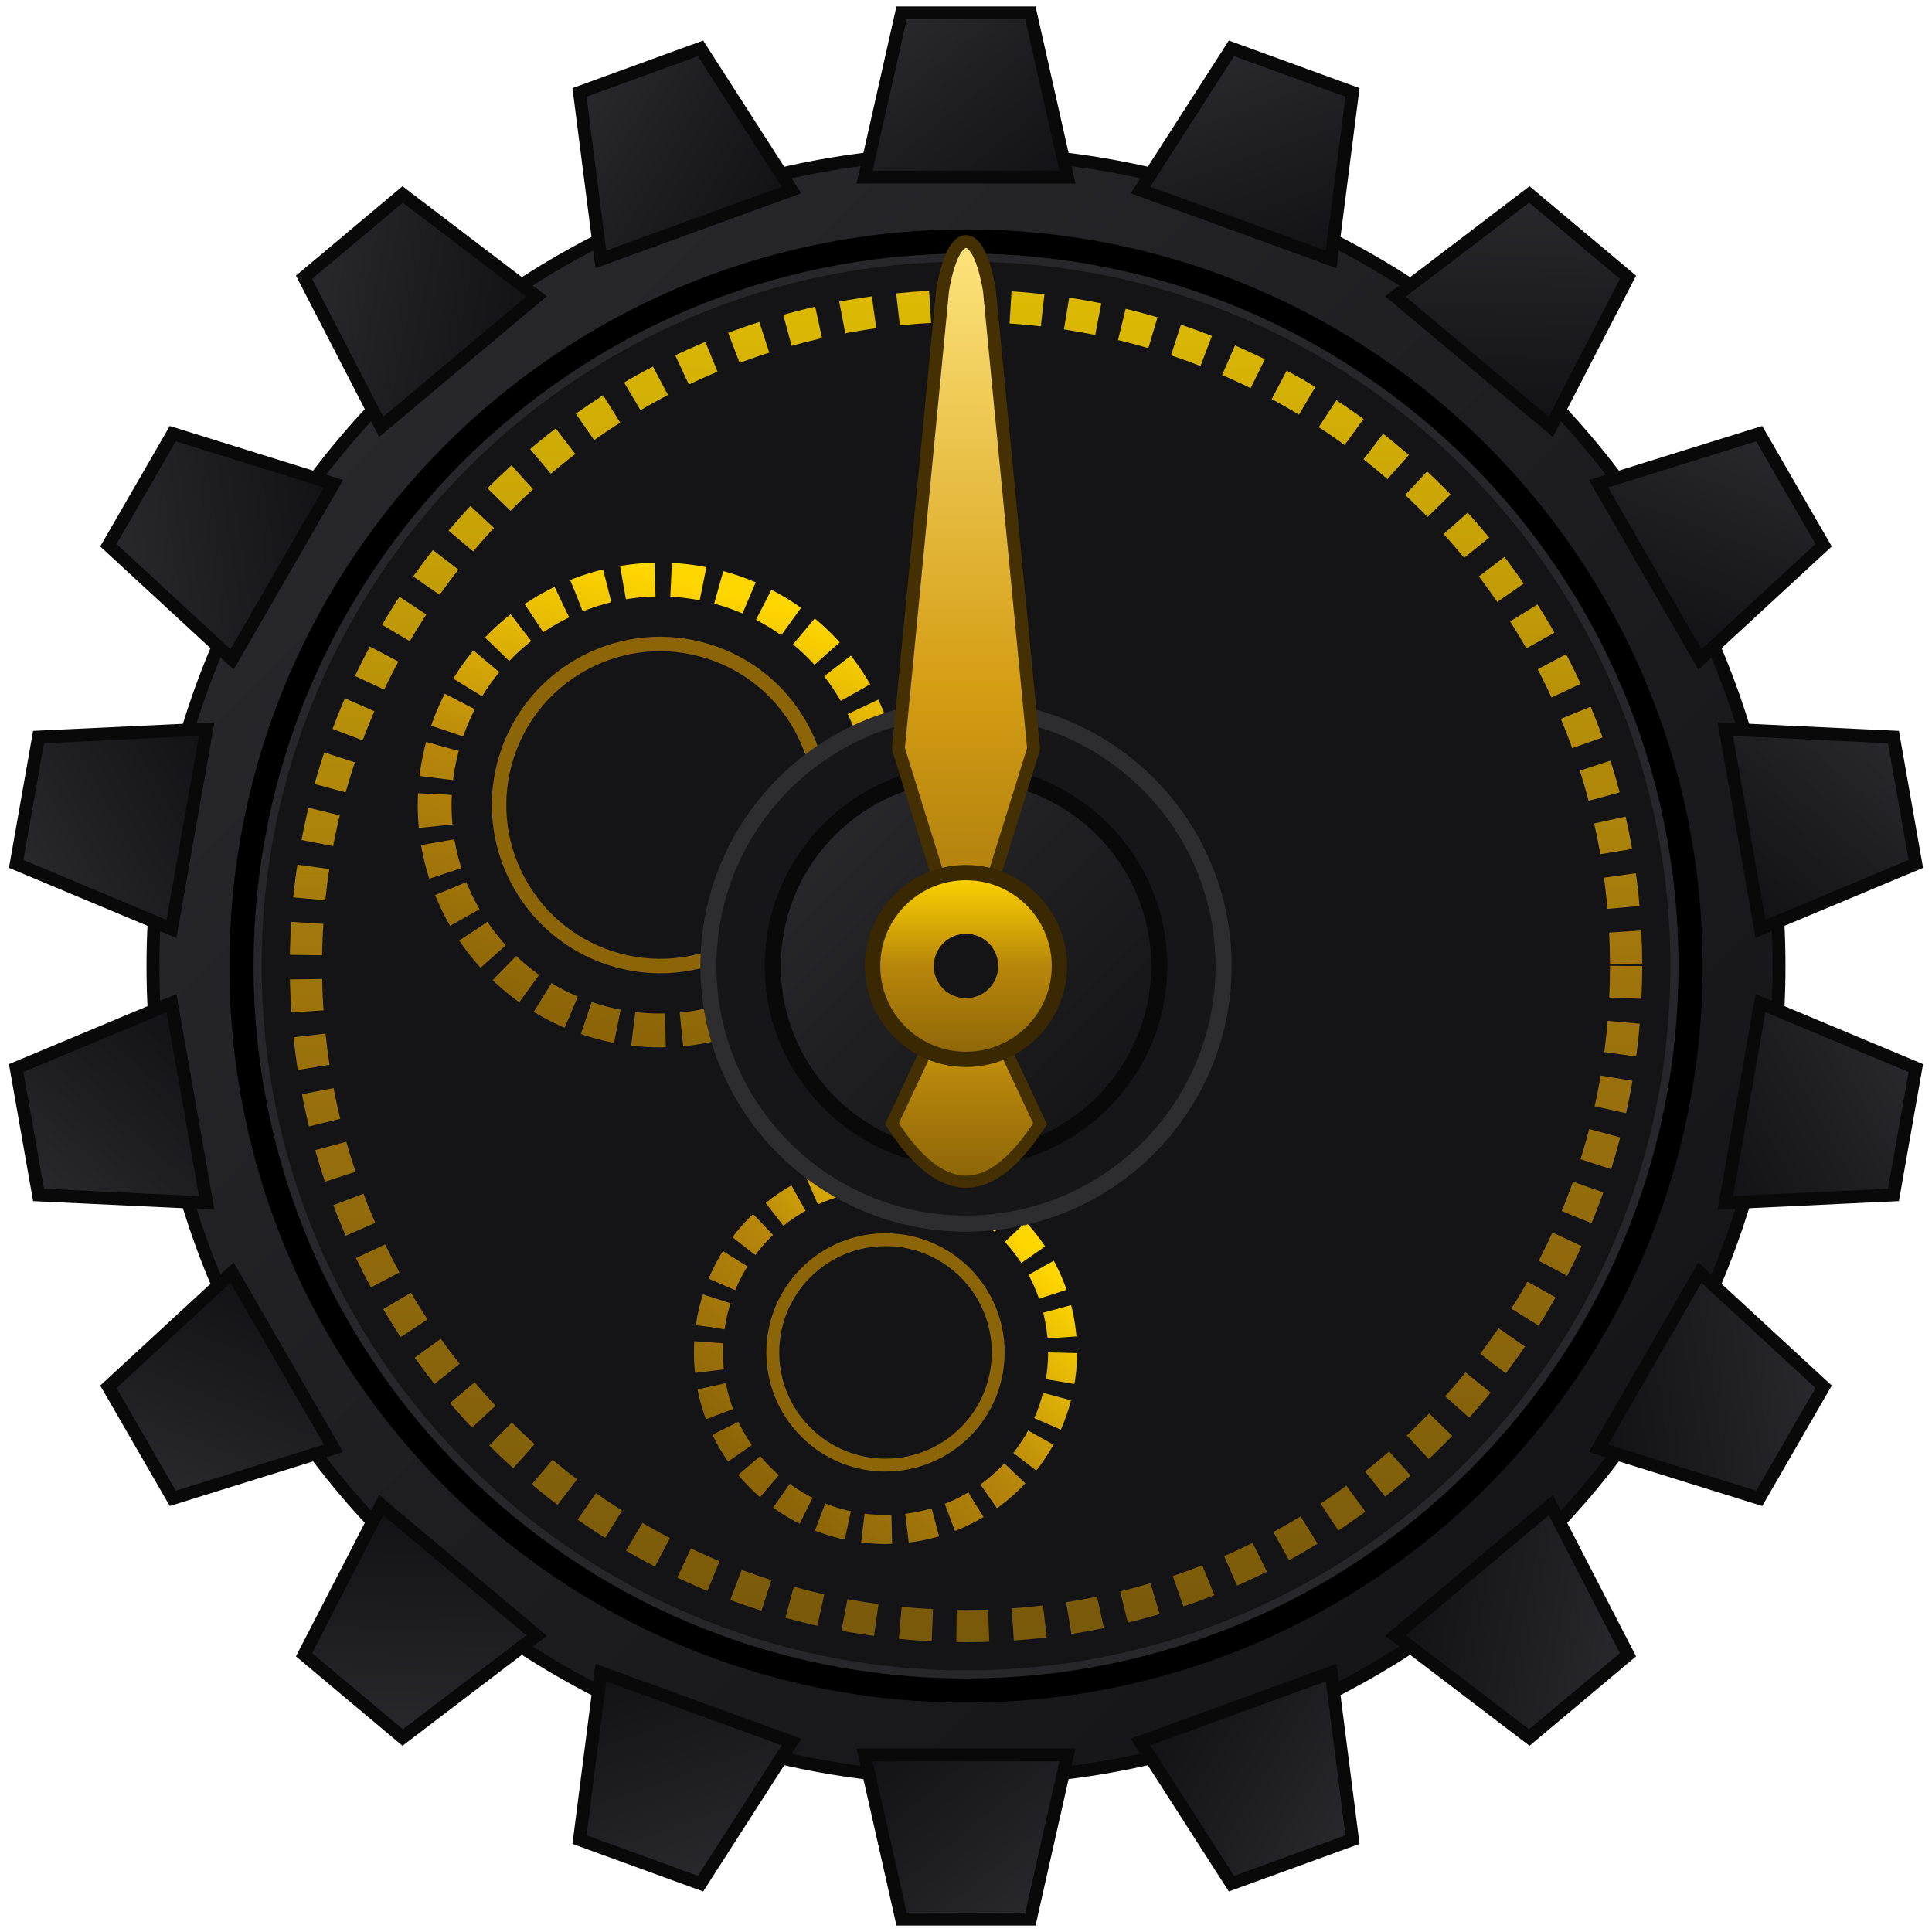
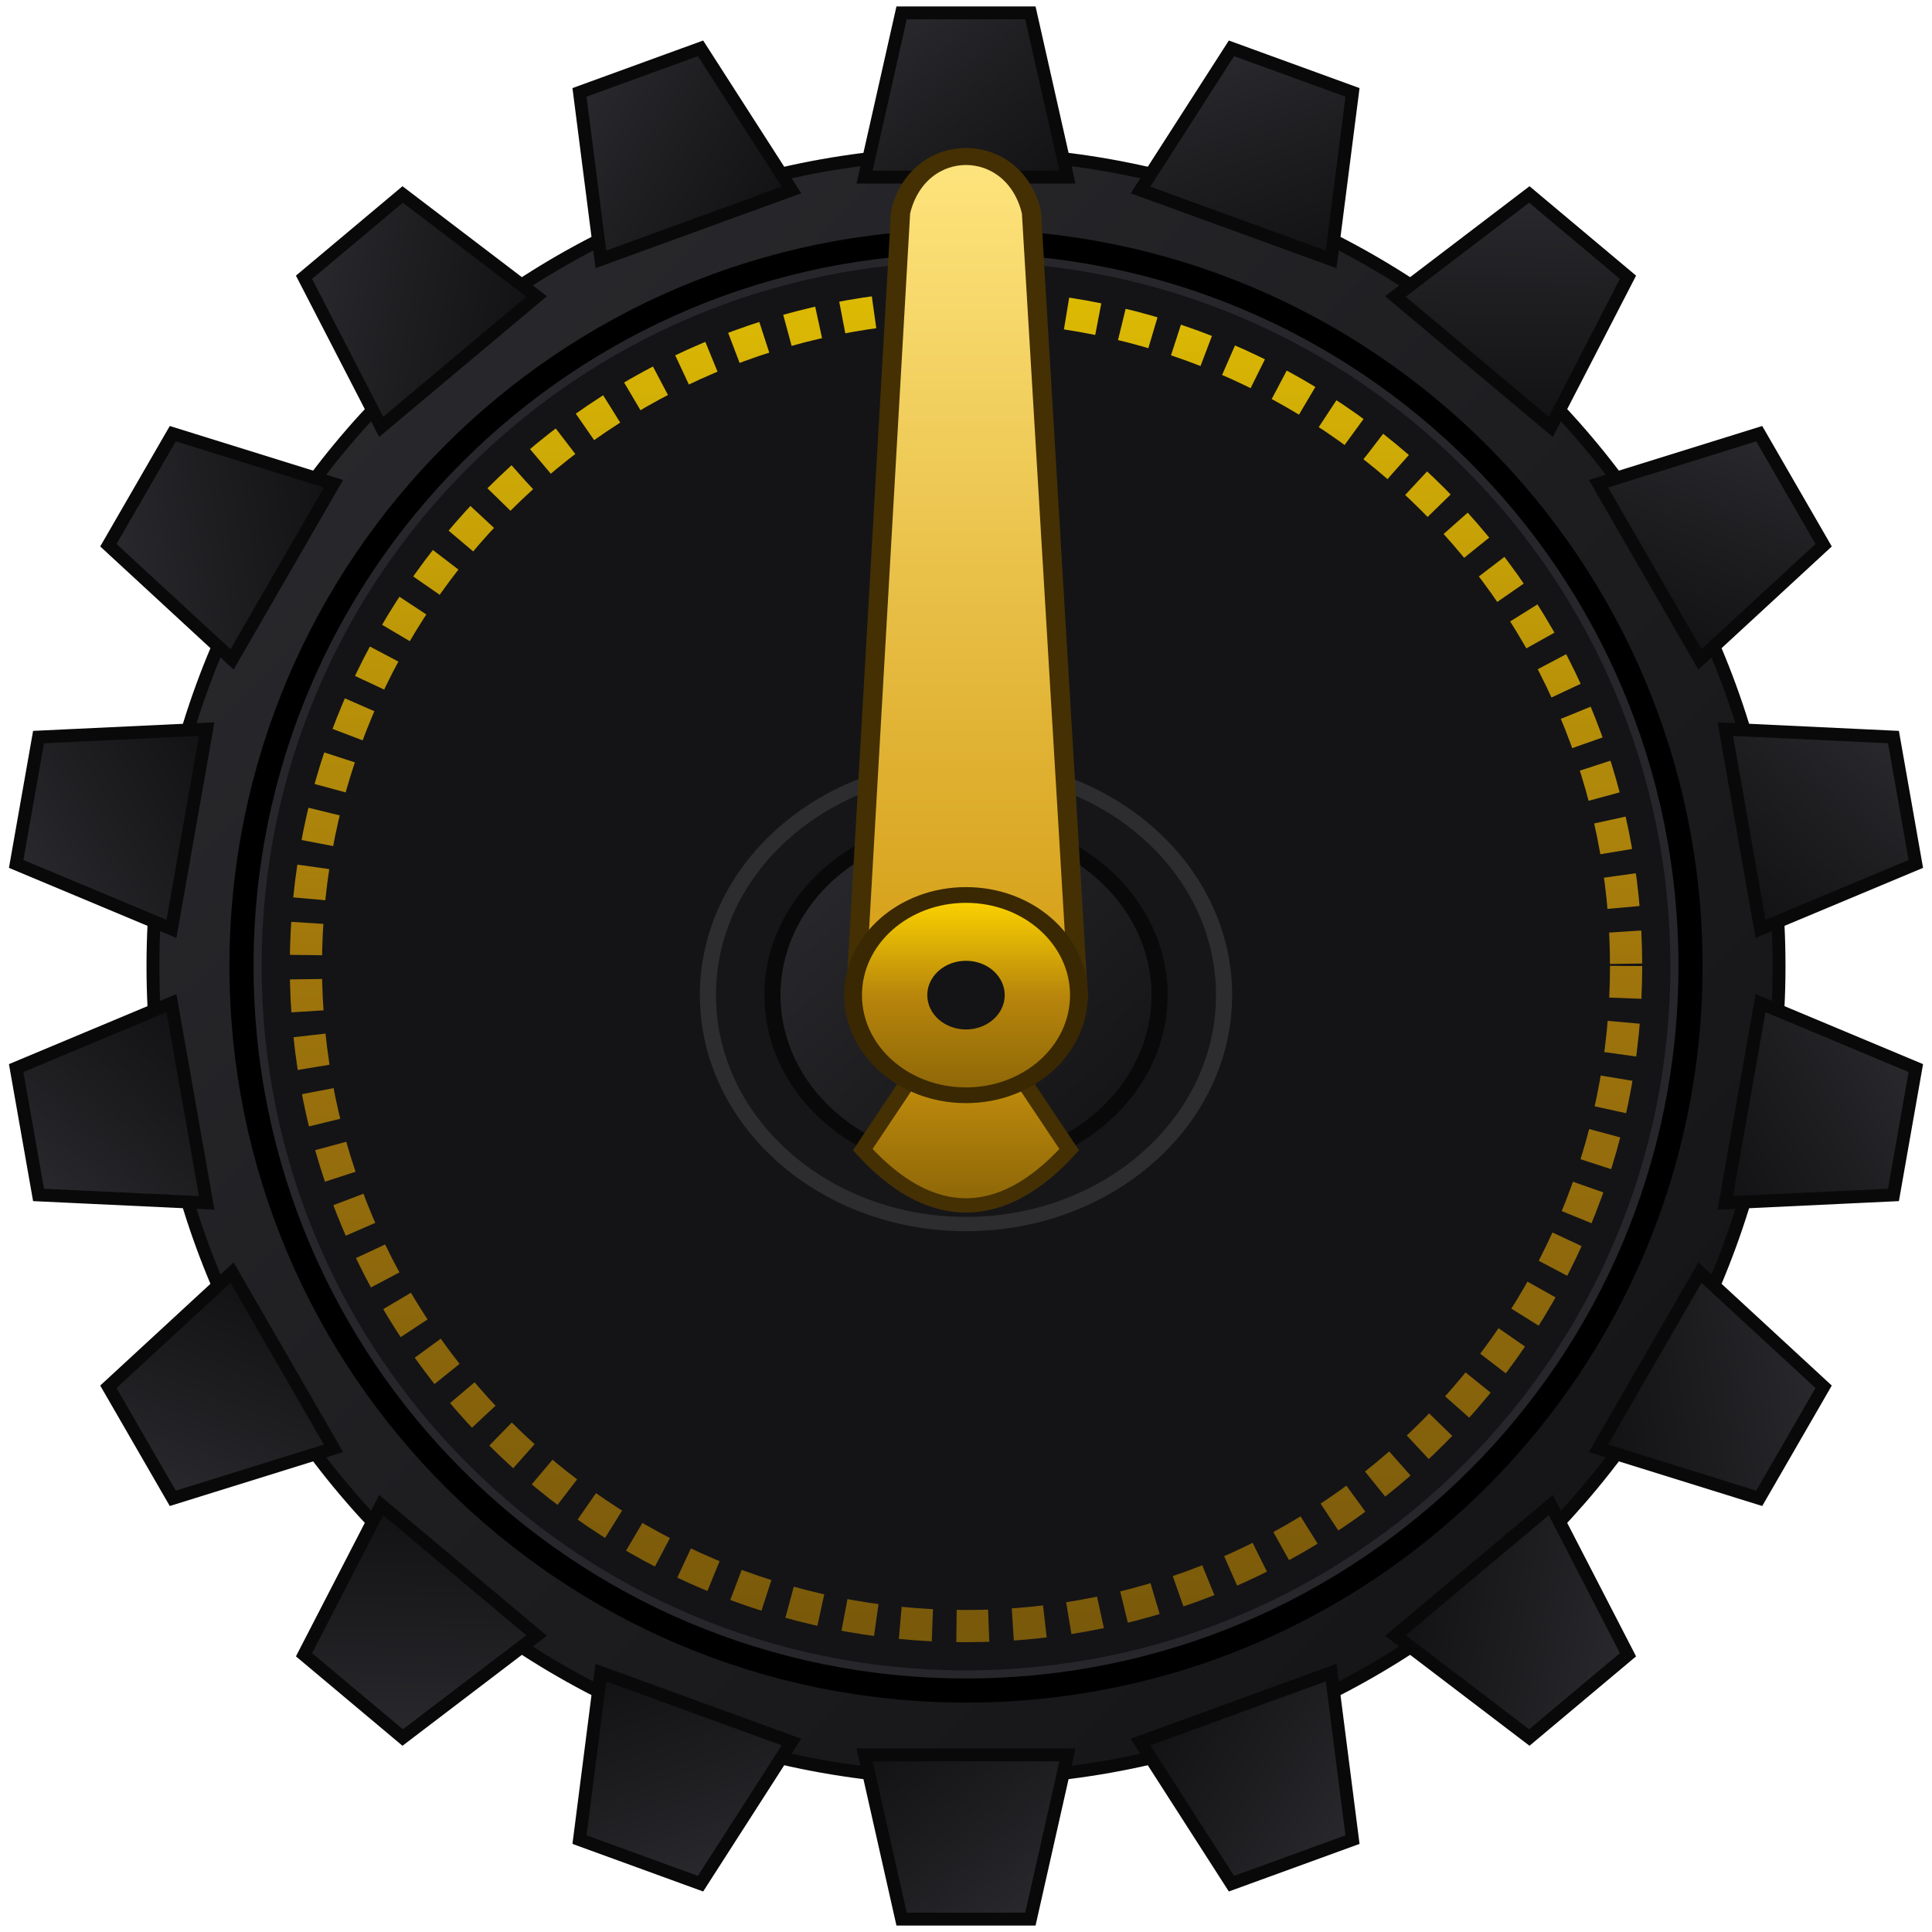
<svg xmlns="http://www.w3.org/2000/svg" viewBox="0 0 120 120" width="120" height="120" version="1.1" id="svg44">
  <defs id="defs12">
    <linearGradient id="darkGearGrad" x1="0%" y1="0%" x2="100%" y2="100%">
      <stop offset="0%" stop-color="#2c2c30" id="stop1" />
      <stop offset="50%" stop-color="#1e1e21" id="stop2" />
      <stop offset="100%" stop-color="#121214" id="stop3" />
    </linearGradient>
    <linearGradient id="brassGearGrad" x1="0%" y1="0%" x2="0%" y2="100%">
      <stop offset="0%" stop-color="#ffd700" id="stop4" />
      <stop offset="50%" stop-color="#b8860b" id="stop5" />
      <stop offset="100%" stop-color="#8b6508" id="stop6" />
    </linearGradient>
-     <linearGradient id="needleBrassGrad" x1="0" y1="-46" x2="0" y2="14" gradientUnits="userSpaceOnUse">
+     <linearGradient id="needleBrassGrad" x1="0" y1="-46" x2="0" y2="0.009" gradientUnits="userSpaceOnUse" gradientTransform="matrix(0.9895082,0,0,1.300599,5.3798774e-4,-0.09083902)">
      <stop offset="0%" stop-color="#ffe680" id="stop10" />
-       <stop offset="48%" stop-color="#d49d14" id="stop11" />
+       <stop offset="1" stop-color="#d49d14" id="stop11" />
      <stop offset="100%" stop-color="#7b5405" id="stop12" />
    </linearGradient>
  </defs>
  <g id="outer-gear-rim" stroke="#09090a" stroke-width="0.8">
    <circle cx="60" cy="60" r="50.5" fill="url(#darkGearGrad)" id="circle12" />
    <g id="gear-teeth-group">
      <path d="M 53.7,11 L 56,0.8 L 64,0.8 L 66.3,11 Z" fill="url(#darkGearGrad)" transform="rotate(0, 60, 60)" id="tooth0" />
      <path d="M 53.7,11 L 56,0.8 L 64,0.8 L 66.3,11 Z" fill="url(#darkGearGrad)" transform="rotate(20, 60, 60)" id="tooth20" />
      <path d="M 53.7,11 L 56,0.8 L 64,0.8 L 66.3,11 Z" fill="url(#darkGearGrad)" transform="rotate(40, 60, 60)" id="tooth40" />
      <path d="M 53.7,11 L 56,0.8 L 64,0.8 L 66.3,11 Z" fill="url(#darkGearGrad)" transform="rotate(60, 60, 60)" id="tooth60" />
      <path d="M 53.7,11 L 56,0.8 L 64,0.8 L 66.3,11 Z" fill="url(#darkGearGrad)" transform="rotate(80, 60, 60)" id="tooth80" />
      <path d="M 53.7,11 L 56,0.8 L 64,0.8 L 66.3,11 Z" fill="url(#darkGearGrad)" transform="rotate(100, 60, 60)" id="tooth100" />
      <path d="M 53.7,11 L 56,0.8 L 64,0.8 L 66.3,11 Z" fill="url(#darkGearGrad)" transform="rotate(120, 60, 60)" id="tooth120" />
      <path d="M 53.7,11 L 56,0.8 L 64,0.8 L 66.3,11 Z" fill="url(#darkGearGrad)" transform="rotate(140, 60, 60)" id="tooth140" />
      <path d="M 53.7,11 L 56,0.8 L 64,0.8 L 66.3,11 Z" fill="url(#darkGearGrad)" transform="rotate(160, 60, 60)" id="tooth160" />
      <path d="M 53.7,11 L 56,0.8 L 64,0.8 L 66.3,11 Z" fill="url(#darkGearGrad)" transform="rotate(180, 60, 60)" id="tooth180" />
      <path d="M 53.7,11 L 56,0.8 L 64,0.8 L 66.3,11 Z" fill="url(#darkGearGrad)" transform="rotate(200, 60, 60)" id="tooth200" />
      <path d="M 53.7,11 L 56,0.8 L 64,0.8 L 66.3,11 Z" fill="url(#darkGearGrad)" transform="rotate(220, 60, 60)" id="tooth220" />
      <path d="M 53.7,11 L 56,0.8 L 64,0.8 L 66.3,11 Z" fill="url(#darkGearGrad)" transform="rotate(240, 60, 60)" id="tooth240" />
      <path d="M 53.7,11 L 56,0.8 L 64,0.8 L 66.3,11 Z" fill="url(#darkGearGrad)" transform="rotate(260, 60, 60)" id="tooth260" />
      <path d="M 53.7,11 L 56,0.8 L 64,0.8 L 66.3,11 Z" fill="url(#darkGearGrad)" transform="rotate(280, 60, 60)" id="tooth280" />
      <path d="M 53.7,11 L 56,0.8 L 64,0.8 L 66.3,11 Z" fill="url(#darkGearGrad)" transform="rotate(300, 60, 60)" id="tooth300" />
      <path d="M 53.7,11 L 56,0.8 L 64,0.8 L 66.3,11 Z" fill="url(#darkGearGrad)" transform="rotate(320, 60, 60)" id="tooth320" />
      <path d="M 53.7,11 L 56,0.8 L 64,0.8 L 66.3,11 Z" fill="url(#darkGearGrad)" transform="rotate(340, 60, 60)" id="tooth340" />
    </g>
    <circle cx="60" cy="60" r="45" fill="#141416" stroke="#000000" stroke-width="1.5" id="circle29" />
    <circle cx="60" cy="60" r="44" fill="none" stroke="#3a3a40" stroke-width="0.5" opacity="0.5" id="circle30" />
  </g>
  <g id="internal-clockwork" transform="translate(60,60)">
    <circle cx="0" cy="0" r="41" fill="none" stroke="url(#brassGearGrad)" stroke-width="2" stroke-dasharray="2, 1.5" opacity="0.85" id="circle31" />
-     <g id="sub-gear-left" transform="translate(-19,-10) rotate(15)">
-       <circle cx="0" cy="0" r="14" fill="none" stroke="url(#brassGearGrad)" stroke-width="2.1" stroke-dasharray="2, 1" id="circle33" />
-       <circle cx="0" cy="0" r="10" fill="none" stroke="#8b6508" stroke-width="0.9" id="circle34" />
-     </g>
-     <g id="sub-gear-bottom" transform="translate(-5,24) rotate(45)">
-       <circle cx="0" cy="0" r="11" fill="none" stroke="url(#brassGearGrad)" stroke-width="1.8" stroke-dasharray="1.8, 0.95" id="circle35" />
-       <circle cx="0" cy="0" r="7" fill="none" stroke="#8b6508" stroke-width="0.8" id="circle36" />
-     </g>
+     <g id="sub-gear-left" transform="translate(-19,-10) rotate(15)" />
+     <g id="sub-gear-bottom" transform="translate(-5,24) rotate(45)" />
  </g>
-   <g id="rotating-component" transform="translate(60,60) rotate(0)">
+   <g id="rotating-component" transform="matrix(1.001849,0,0,0.8886334,60,61.80881)">
    <circle cx="0" cy="0" r="16" fill="#161619" stroke="#2d2d30" stroke-width="1" id="circle38" />
    <circle cx="0" cy="0" r="12" fill="url(#darkGearGrad)" stroke="#09090a" stroke-width="1" id="circle39" />
    <g id="clockwork-pointer">
-       <path d="M 0,0 L 4.6,9.8 C 1.5,14.6 -1.5,14.6 -4.6,9.8 Z" fill="url(#brassGearGrad)" stroke="#443003" stroke-width="0.75" id="path41" />
-       <path d="M 0,0 L -4.2,-13.5 L -1.45,-42 C -0.75,-46 0.75,-46 1.45,-42 L 4.2,-13.5 Z" fill="url(#needleBrassGrad)" stroke="#443003" stroke-width="0.8" id="path42" />
-       <circle cx="0" cy="0" r="5.8" fill="url(#brassGearGrad)" stroke="#3a2802" stroke-width="0.95" id="circle43" />
-       <circle cx="0" cy="0" r="2" fill="#141416" id="circle44" />
+       <path d="M 0,0 6.4,10.8 C 2.2,16 -2.2,16 -6.4,10.8 Z" fill="url(#brassGearGrad)" stroke="#443003" stroke-width="1" id="path41" />
+       <path d="M 5.3798774e-4,-0.091 -6.838,0.003 -4.056,-54.716 c 1.088,-5.202 7.026,-5.202 8.114,0 l 2.882,54.454 z" fill="url(#needleBrassGrad)" stroke="#443003" stroke-width="1.191" id="path42" />
+       <circle cx="0" cy="0" r="7" fill="url(#brassGearGrad)" stroke="#3a2802" stroke-width="1.1" id="circle43" />
+       <circle cx="0" cy="0" r="2.4" fill="#141416" id="circle44" />
    </g>
  </g>
</svg>
